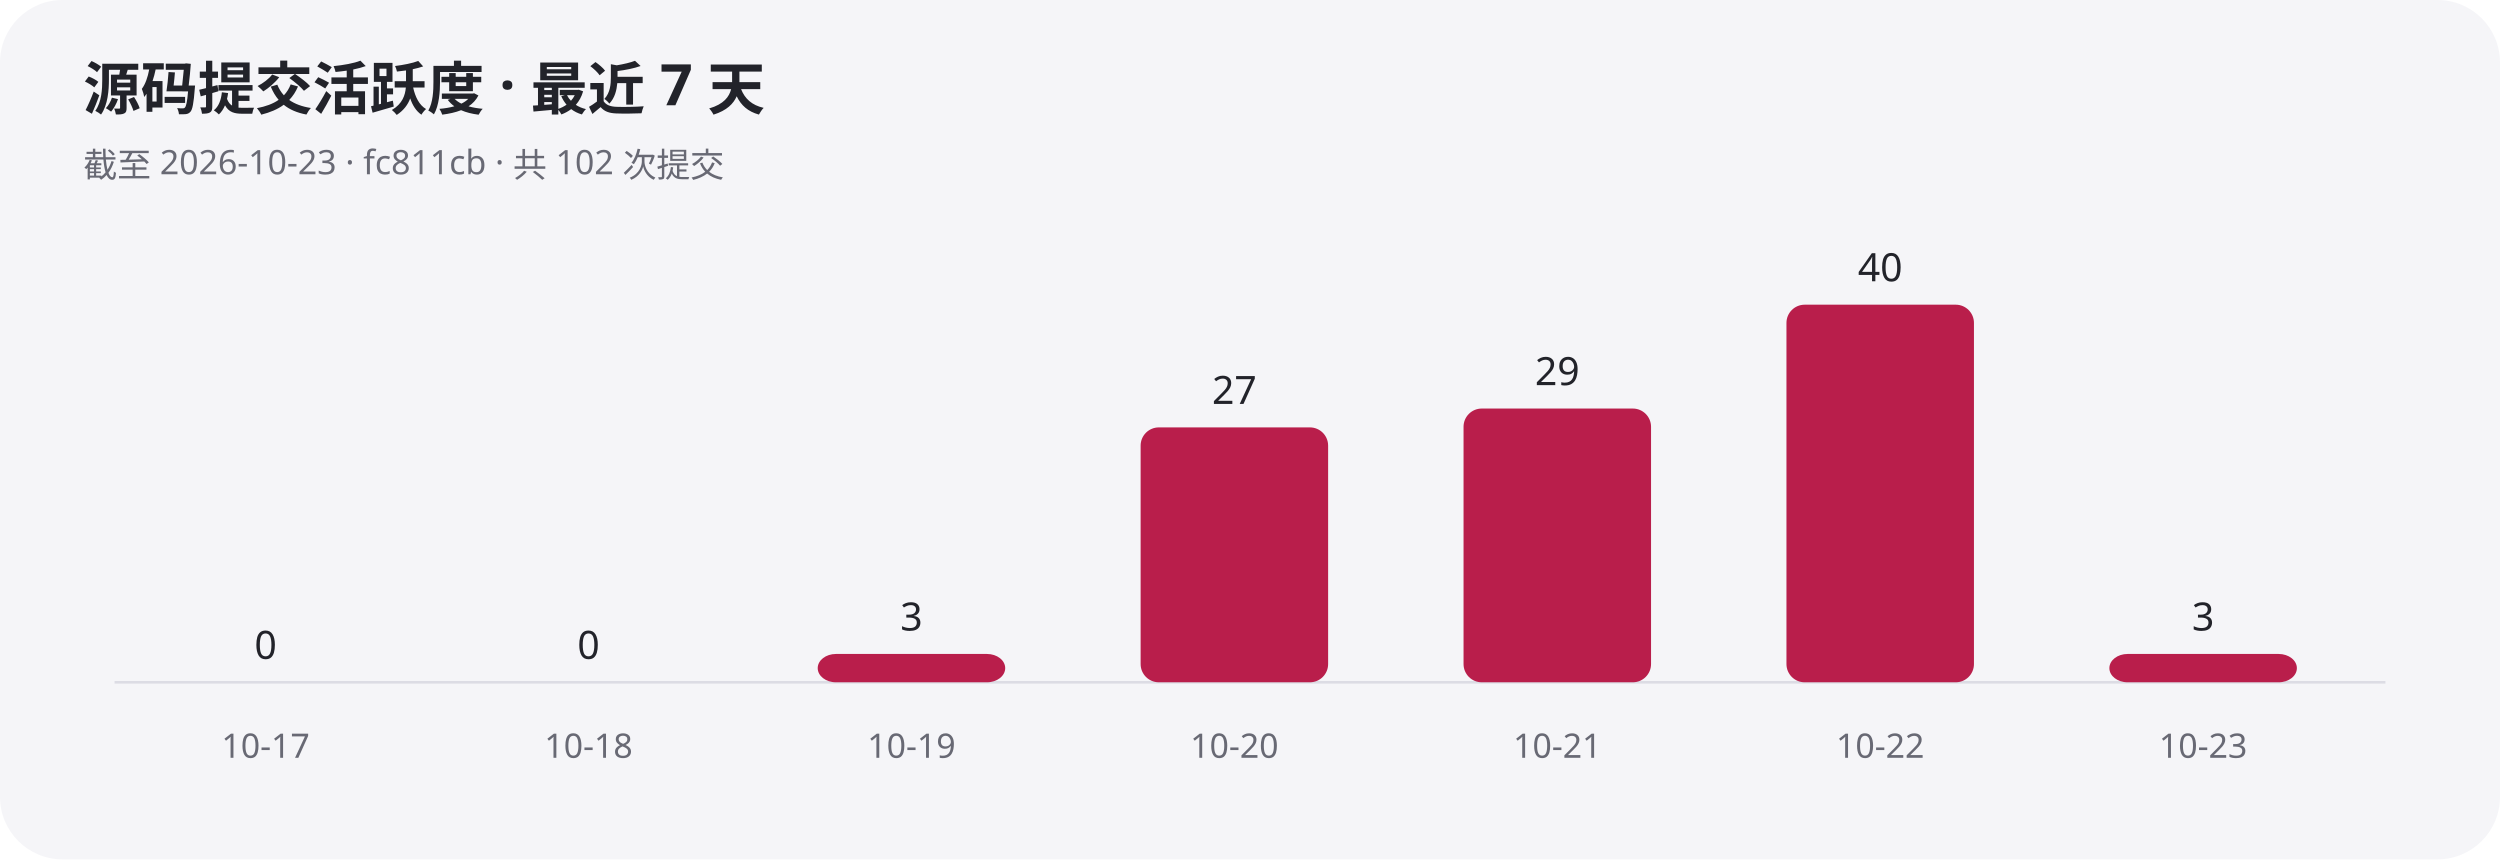
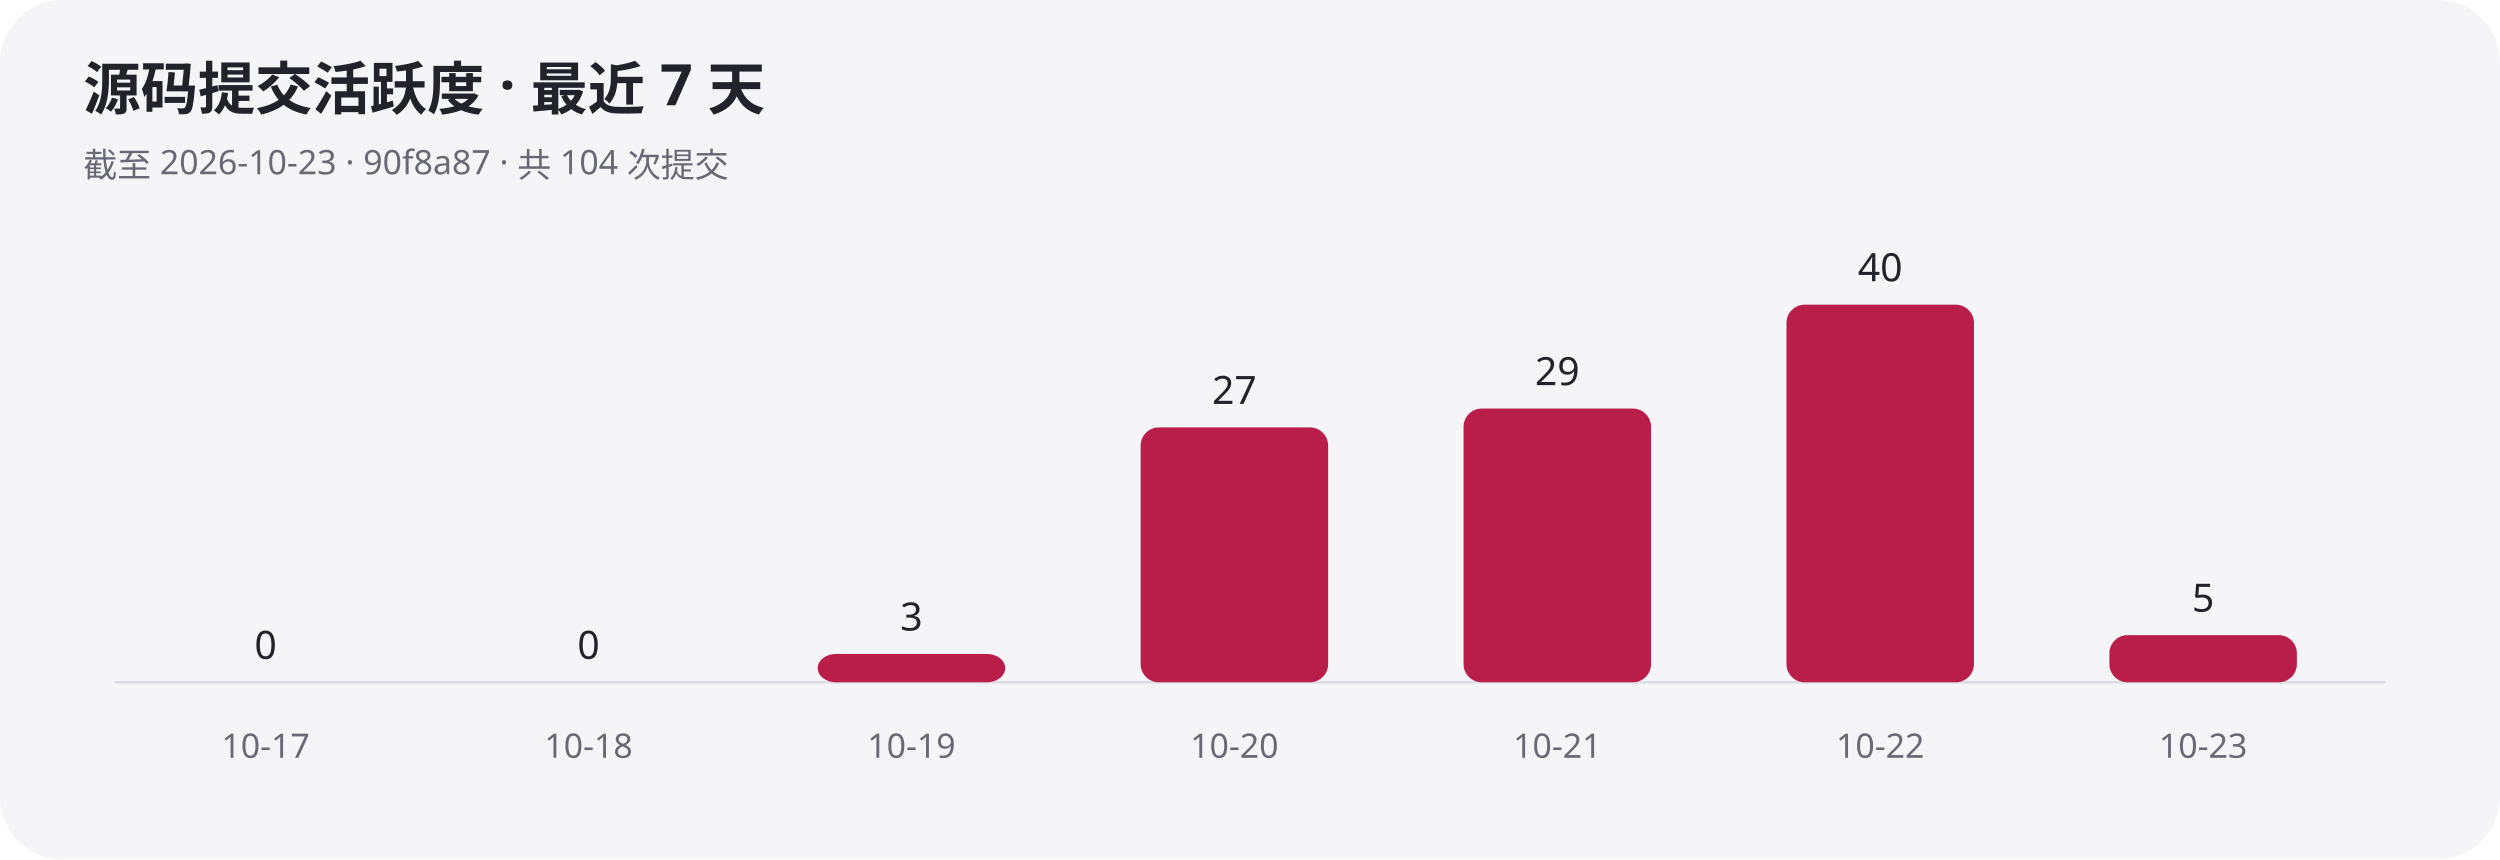
<svg xmlns="http://www.w3.org/2000/svg" width="960" height="330" viewBox="0 0 960 330" role="img" aria-labelledby="title desc">
  <rect width="960" height="330" rx="24" fill="#F5F5F8" />
  <g font-family="system-ui, sans-serif" fill="#22232A">
    <text x="32" y="42" font-size="22" font-weight="650">源码提交活跃度 · 最近 7 天</text>
-     <text x="32" y="68" font-size="13" fill="#686974">截至 2026-10-23 · fc811cb · 共 102 次提交</text>
+     <text x="32" y="68" font-size="13" fill="#686974">截至 2026-10-23 · 90f8a87 · 共 104 次提交</text>
    <line x1="44" y1="262" x2="916" y2="262" stroke="#DCDCE4" />
    <rect x="66" y="262.0" width="72" height="0.0" rx="7" fill="#B91E4B" />
    <text x="102" y="253.0" font-size="15" text-anchor="middle">0</text>
    <text x="102" y="291" font-size="13" text-anchor="middle" fill="#686974">10-17</text>
    <rect x="190" y="262.0" width="72" height="0.0" rx="7" fill="#B91E4B" />
    <text x="226" y="253.0" font-size="15" text-anchor="middle">0</text>
    <text x="226" y="291" font-size="13" text-anchor="middle" fill="#686974">10-18</text>
    <rect x="314" y="251.12" width="72" height="10.88" rx="7" fill="#B91E4B" />
    <text x="350" y="242.12" font-size="15" text-anchor="middle">3</text>
    <text x="350" y="291" font-size="13" text-anchor="middle" fill="#686974">10-19</text>
    <rect x="438" y="164.12" width="72" height="97.88" rx="7" fill="#B91E4B" />
    <text x="474" y="155.12" font-size="15" text-anchor="middle">27</text>
    <text x="474" y="291" font-size="13" text-anchor="middle" fill="#686974">10-20</text>
    <rect x="562" y="156.88" width="72" height="105.12" rx="7" fill="#B91E4B" />
    <text x="598" y="147.88" font-size="15" text-anchor="middle">29</text>
    <text x="598" y="291" font-size="13" text-anchor="middle" fill="#686974">10-21</text>
    <rect x="686" y="117.0" width="72" height="145.0" rx="7" fill="#B91E4B" />
    <text x="722" y="108.0" font-size="15" text-anchor="middle">40</text>
    <text x="722" y="291" font-size="13" text-anchor="middle" fill="#686974">10-22</text>
-     <rect x="810" y="251.12" width="72" height="10.88" rx="7" fill="#B91E4B" />
-     <text x="846" y="242.12" font-size="15" text-anchor="middle">3</text>
+     <rect x="810" y="243.88" width="72" height="18.12" rx="7" fill="#B91E4B" />
+     <text x="846" y="234.88" font-size="15" text-anchor="middle">5</text>
    <text x="846" y="291" font-size="13" text-anchor="middle" fill="#686974">10-23</text>
  </g>
</svg>
